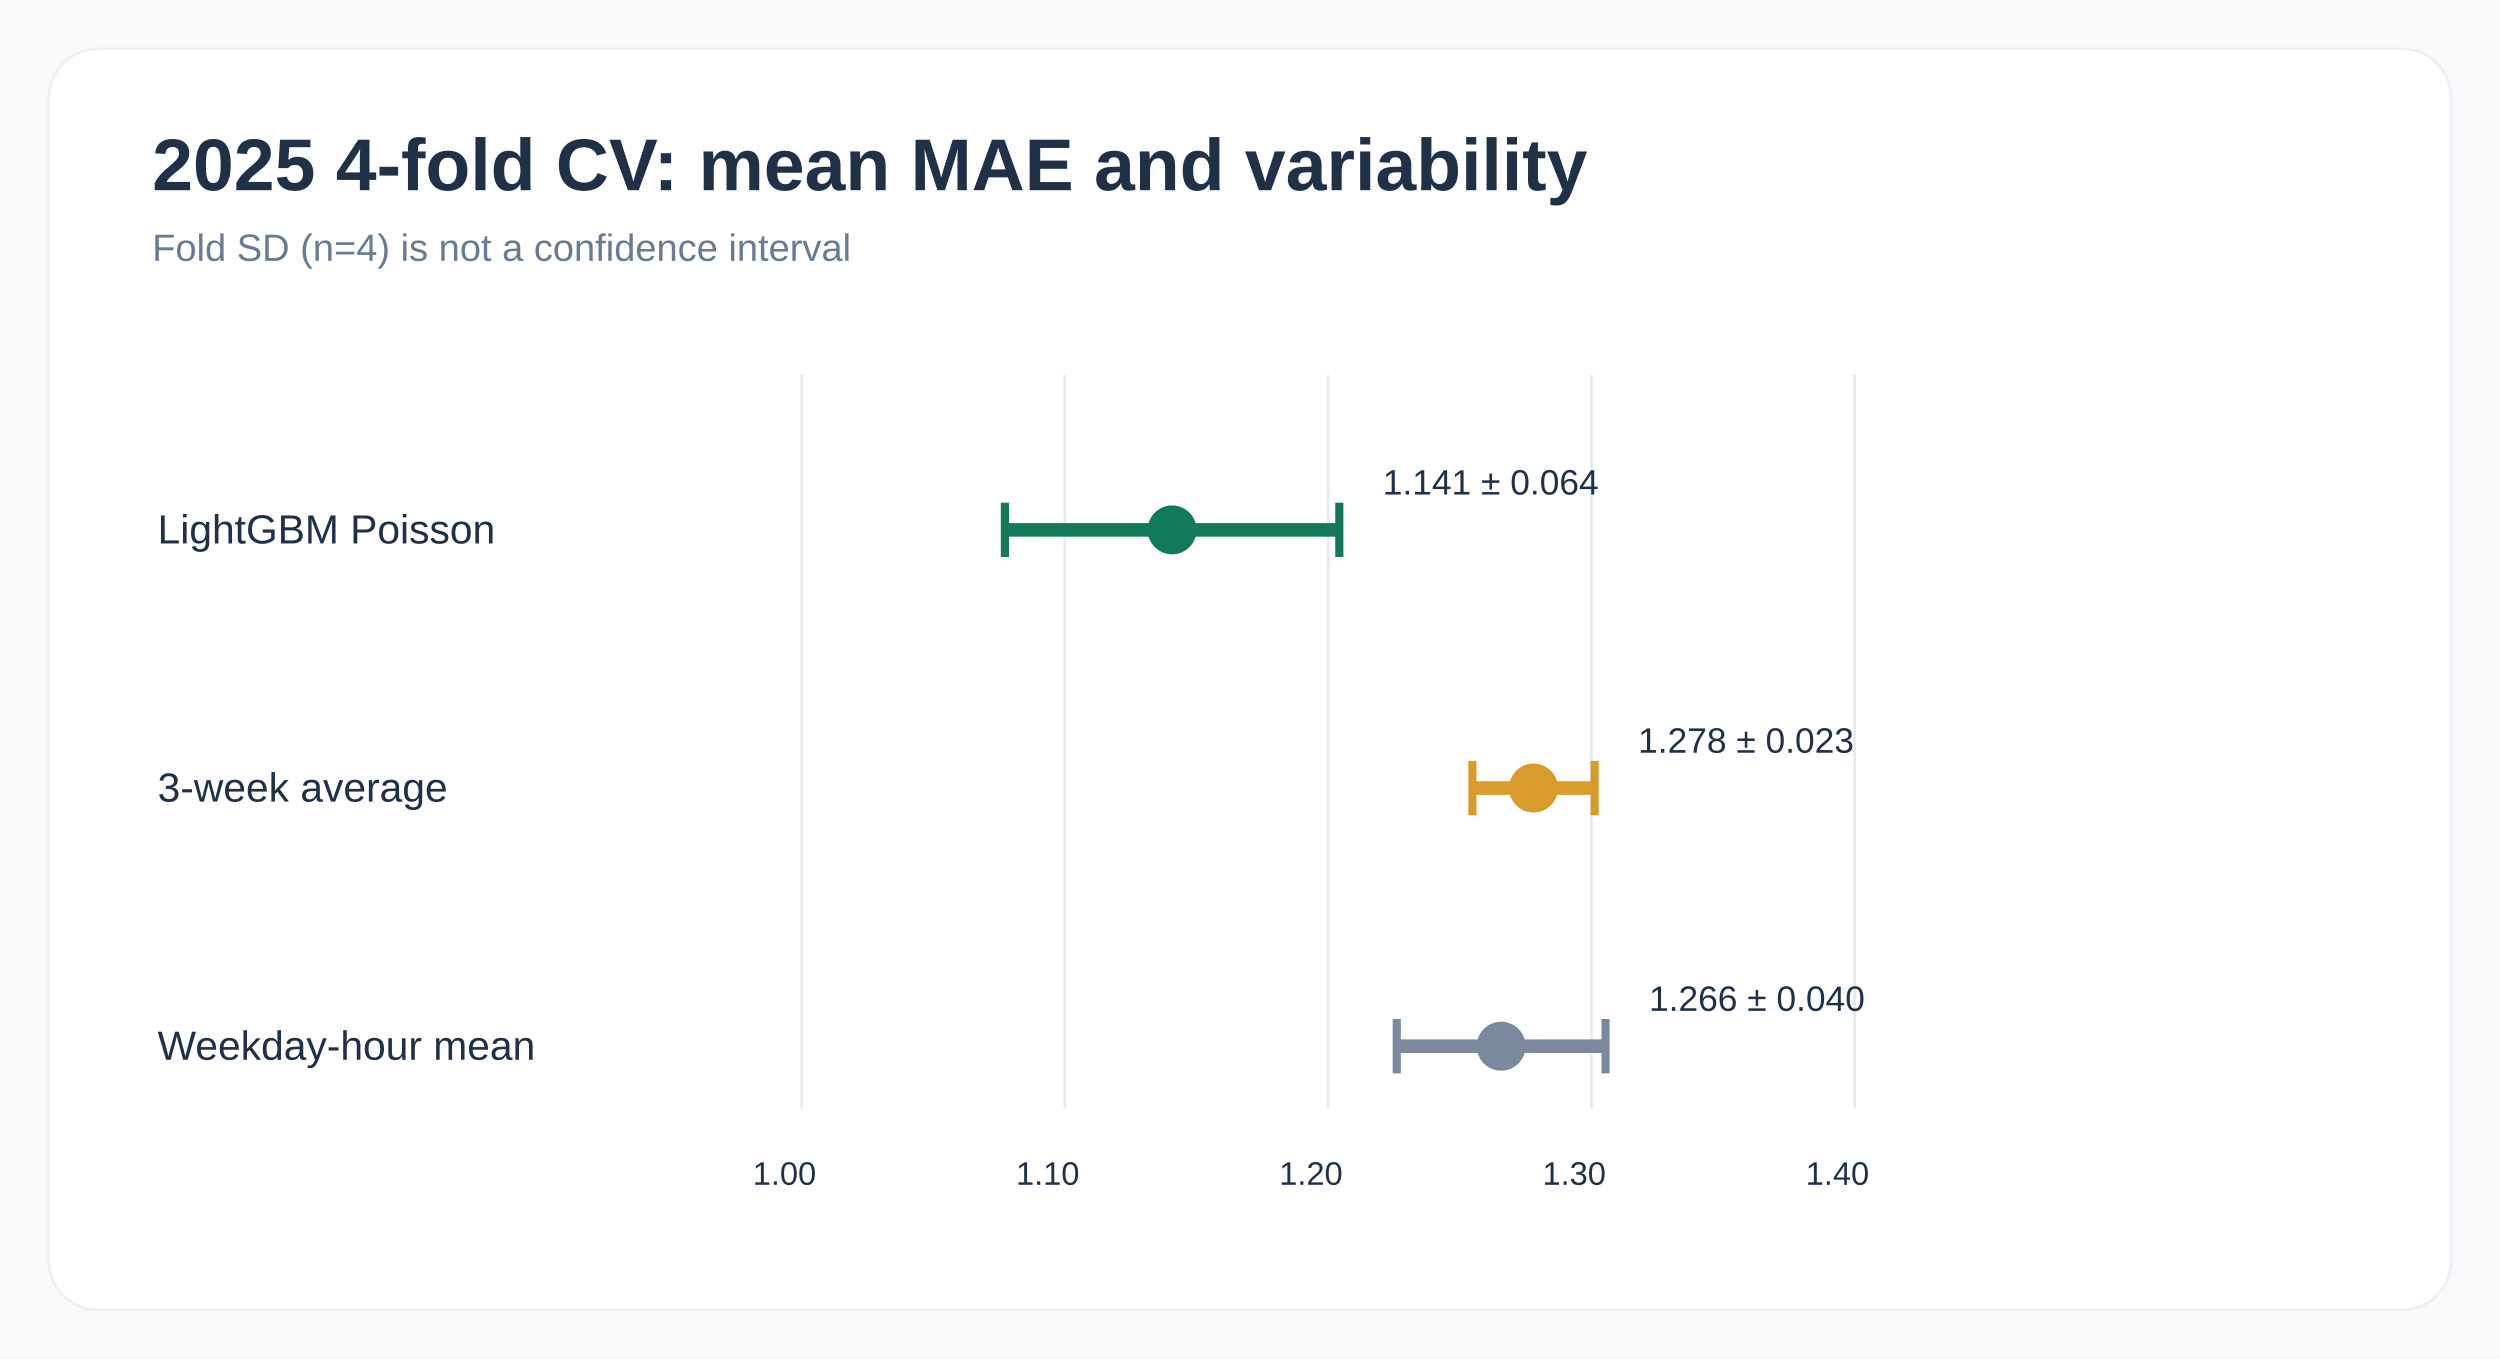
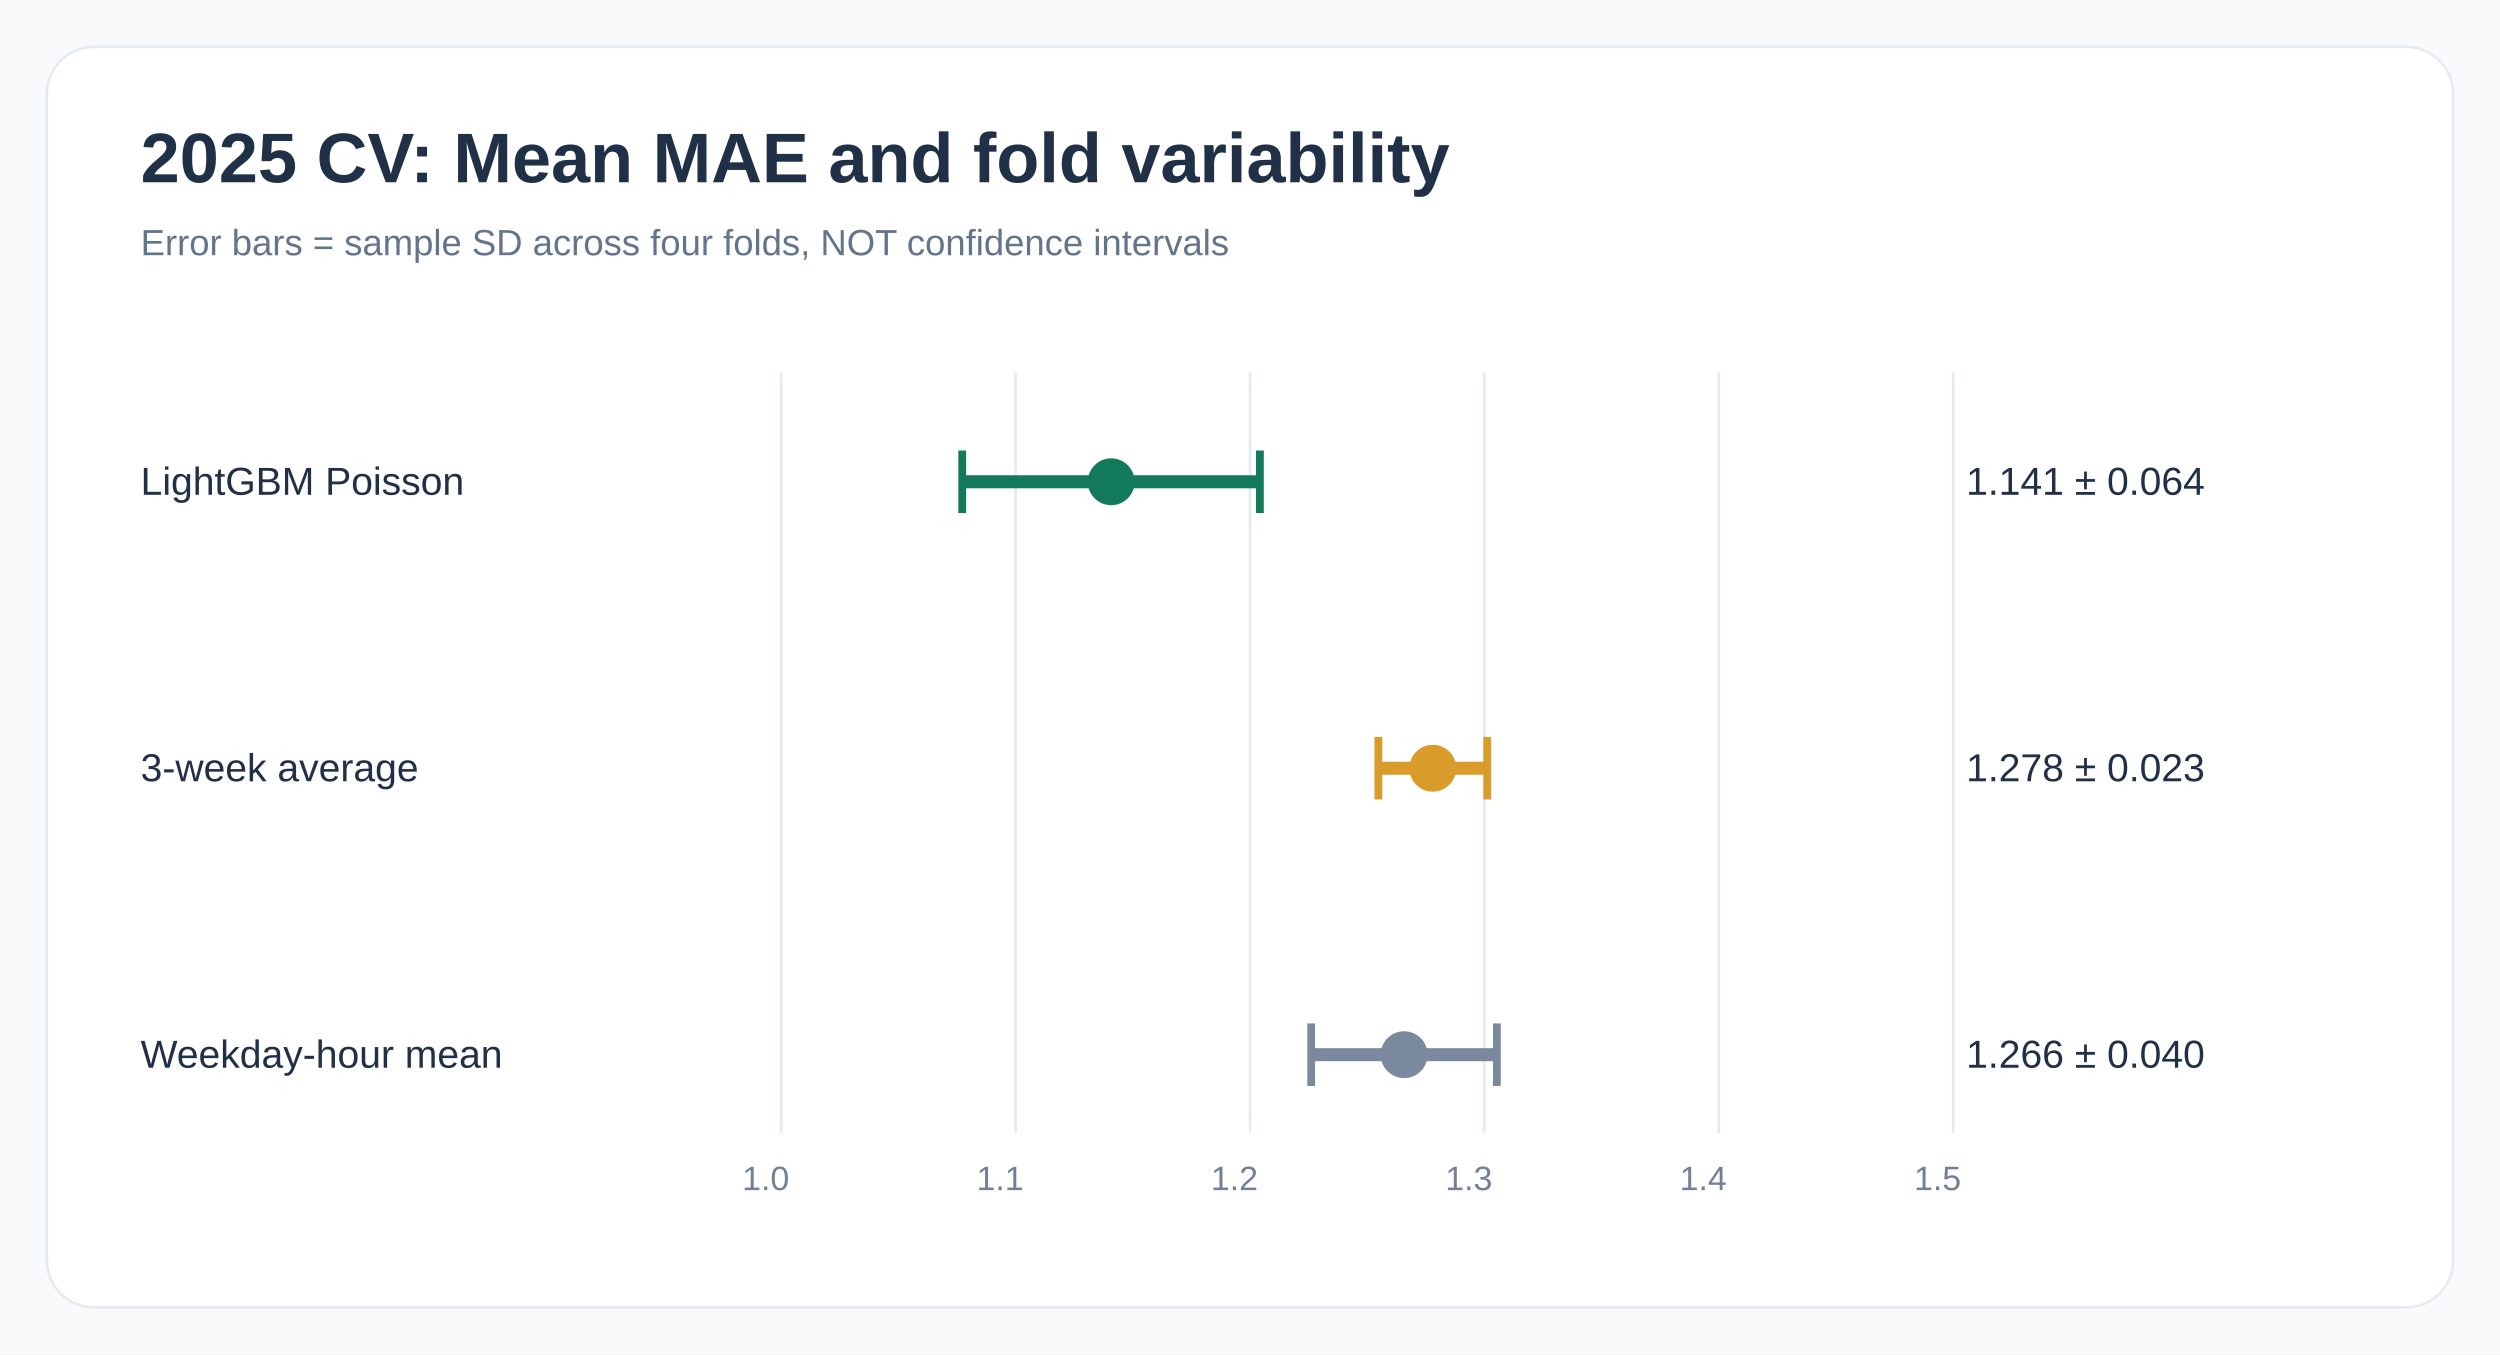
- <svg xmlns="http://www.w3.org/2000/svg" viewBox="0 0 920 500" role="img" aria-label="2025 4-fold CV: mean MAE and variability">
-   <rect width="920" height="500" fill="#f8fafc" />
-   <rect x="18" y="18" width="884" height="464" rx="18" fill="#fff" stroke="#edf0f4" />
-   <g font-family="Arial,Helvetica,sans-serif" fill="#203047">
-     <text x="56" y="70" font-size="27" font-weight="700">2025 4-fold CV: mean MAE and variability</text>
-     <text x="56" y="96" font-size="14" fill="#697b91">Fold SD (n=4) is not a confidence interval</text>
-     <line x1="295" y1="138" x2="295" y2="408" stroke="#e4ebf1" stroke-width="1" />
-     <text x="277" y="436" font-size="12" fill="#203047">1.00</text>
-     <line x1="391.875" y1="138" x2="391.875" y2="408" stroke="#e4ebf1" stroke-width="1" />
-     <text x="373.875" y="436" font-size="12" fill="#203047">1.10</text>
-     <line x1="488.75" y1="138" x2="488.75" y2="408" stroke="#e4ebf1" stroke-width="1" />
-     <text x="470.75" y="436" font-size="12" fill="#203047">1.20</text>
-     <line x1="585.625" y1="138" x2="585.625" y2="408" stroke="#e4ebf1" stroke-width="1" />
-     <text x="567.625" y="436" font-size="12" fill="#203047">1.30</text>
-     <line x1="682.5" y1="138" x2="682.5" y2="408" stroke="#e4ebf1" stroke-width="1" />
-     <text x="664.5" y="436" font-size="12" fill="#203047">1.40</text>
-     <text x="58" y="200" font-size="15" fill="#203047">LightGBM Poisson</text>
-     <line x1="369.803" y1="195" x2="492.871" y2="195" stroke="#13795b" stroke-width="5" />
-     <line x1="369.803" y1="185" x2="369.803" y2="205" stroke="#13795b" stroke-width="3" />
-     <line x1="492.871" y1="185" x2="492.871" y2="205" stroke="#13795b" stroke-width="3" />
-     <circle cx="431.337" cy="195" r="9" fill="#13795b" />
-     <text x="508.871" y="182" font-size="13" fill="#203047">1.141 ± 0.064</text>
-     <text x="58" y="295" font-size="15" fill="#203047">3-week average</text>
-     <line x1="541.845" y1="290" x2="586.827" y2="290" stroke="#d99b29" stroke-width="5" />
-     <line x1="541.845" y1="280" x2="541.845" y2="300" stroke="#d99b29" stroke-width="3" />
-     <line x1="586.827" y1="280" x2="586.827" y2="300" stroke="#d99b29" stroke-width="3" />
-     <circle cx="564.336" cy="290" r="9" fill="#d99b29" />
-     <text x="602.827" y="277" font-size="13" fill="#203047">1.278 ± 0.023</text>
-     <text x="58" y="390" font-size="15" fill="#203047">Weekday-hour mean</text>
-     <line x1="514.006" y1="385" x2="590.841" y2="385" stroke="#7a899d" stroke-width="5" />
-     <line x1="514.006" y1="375" x2="514.006" y2="395" stroke="#7a899d" stroke-width="3" />
-     <line x1="590.841" y1="375" x2="590.841" y2="395" stroke="#7a899d" stroke-width="3" />
-     <circle cx="552.423" cy="385" r="9" fill="#7a899d" />
-     <text x="606.841" y="372" font-size="13" fill="#203047">1.266 ± 0.040</text>
+ <svg xmlns="http://www.w3.org/2000/svg" viewBox="0 0 960 520" role="img" aria-label="2025 CV: Mean MAE and fold variability">
+   <rect width="960" height="520" fill="#f8fafc" />
+   <rect x="18" y="18" width="924" height="484" rx="18" fill="#fff" stroke="#e5ebf0" />
+   <g font-family="Arial,Helvetica,sans-serif">
+     <text x="54" y="70" font-size="27" fill="#203047" font-weight="700">2025 CV: Mean MAE and fold variability</text>
+     <text x="54" y="98" font-size="14" fill="#63758a">Error bars = sample SD across four folds, NOT confidence intervals</text>
+     <line x1="300.0" y1="143" x2="300.0" y2="435" stroke="#e3eaf1" stroke-width="1" />
+     <text x="285.0" y="457" font-size="13" fill="#718096">1.0</text>
+     <line x1="390.0" y1="143" x2="390.0" y2="435" stroke="#e3eaf1" stroke-width="1" />
+     <text x="375.0" y="457" font-size="13" fill="#718096">1.1</text>
+     <line x1="480.0" y1="143" x2="480.0" y2="435" stroke="#e3eaf1" stroke-width="1" />
+     <text x="465.0" y="457" font-size="13" fill="#718096">1.2</text>
+     <line x1="570.0" y1="143" x2="570.0" y2="435" stroke="#e3eaf1" stroke-width="1" />
+     <text x="555.0" y="457" font-size="13" fill="#718096">1.3</text>
+     <line x1="660.0" y1="143" x2="660.0" y2="435" stroke="#e3eaf1" stroke-width="1" />
+     <text x="645.0" y="457" font-size="13" fill="#718096">1.4</text>
+     <line x1="750.0" y1="143" x2="750.0" y2="435" stroke="#e3eaf1" stroke-width="1" />
+     <text x="735.0" y="457" font-size="13" fill="#718096">1.5</text>
+     <text x="54" y="190" font-size="15" fill="#203047">LightGBM Poisson</text>
+     <line x1="369.5" y1="185" x2="483.8" y2="185" stroke="#13795b" stroke-width="5" />
+     <line x1="369.5" y1="173" x2="369.5" y2="197" stroke="#13795b" stroke-width="3" />
+     <line x1="483.8" y1="173" x2="483.8" y2="197" stroke="#13795b" stroke-width="3" />
+     <circle cx="426.7" cy="185" r="9" fill="#13795b" />
+     <text x="755" y="190" font-size="15" fill="#203047">1.141 ± 0.064</text>
+     <text x="54" y="300" font-size="15" fill="#203047">3-week average</text>
+     <line x1="529.3" y1="295" x2="571.1" y2="295" stroke="#d99b29" stroke-width="5" />
+     <line x1="529.3" y1="283" x2="529.3" y2="307" stroke="#d99b29" stroke-width="3" />
+     <line x1="571.1" y1="283" x2="571.1" y2="307" stroke="#d99b29" stroke-width="3" />
+     <circle cx="550.2" cy="295" r="9" fill="#d99b29" />
+     <text x="755" y="300" font-size="15" fill="#203047">1.278 ± 0.023</text>
+     <text x="54" y="410" font-size="15" fill="#203047">Weekday-hour mean</text>
+     <line x1="503.5" y1="405" x2="574.8" y2="405" stroke="#7a899d" stroke-width="5" />
+     <line x1="503.5" y1="393" x2="503.5" y2="417" stroke="#7a899d" stroke-width="3" />
+     <line x1="574.8" y1="393" x2="574.8" y2="417" stroke="#7a899d" stroke-width="3" />
+     <circle cx="539.2" cy="405" r="9" fill="#7a899d" />
+     <text x="755" y="410" font-size="15" fill="#203047">1.266 ± 0.040</text>
  </g>
</svg>
